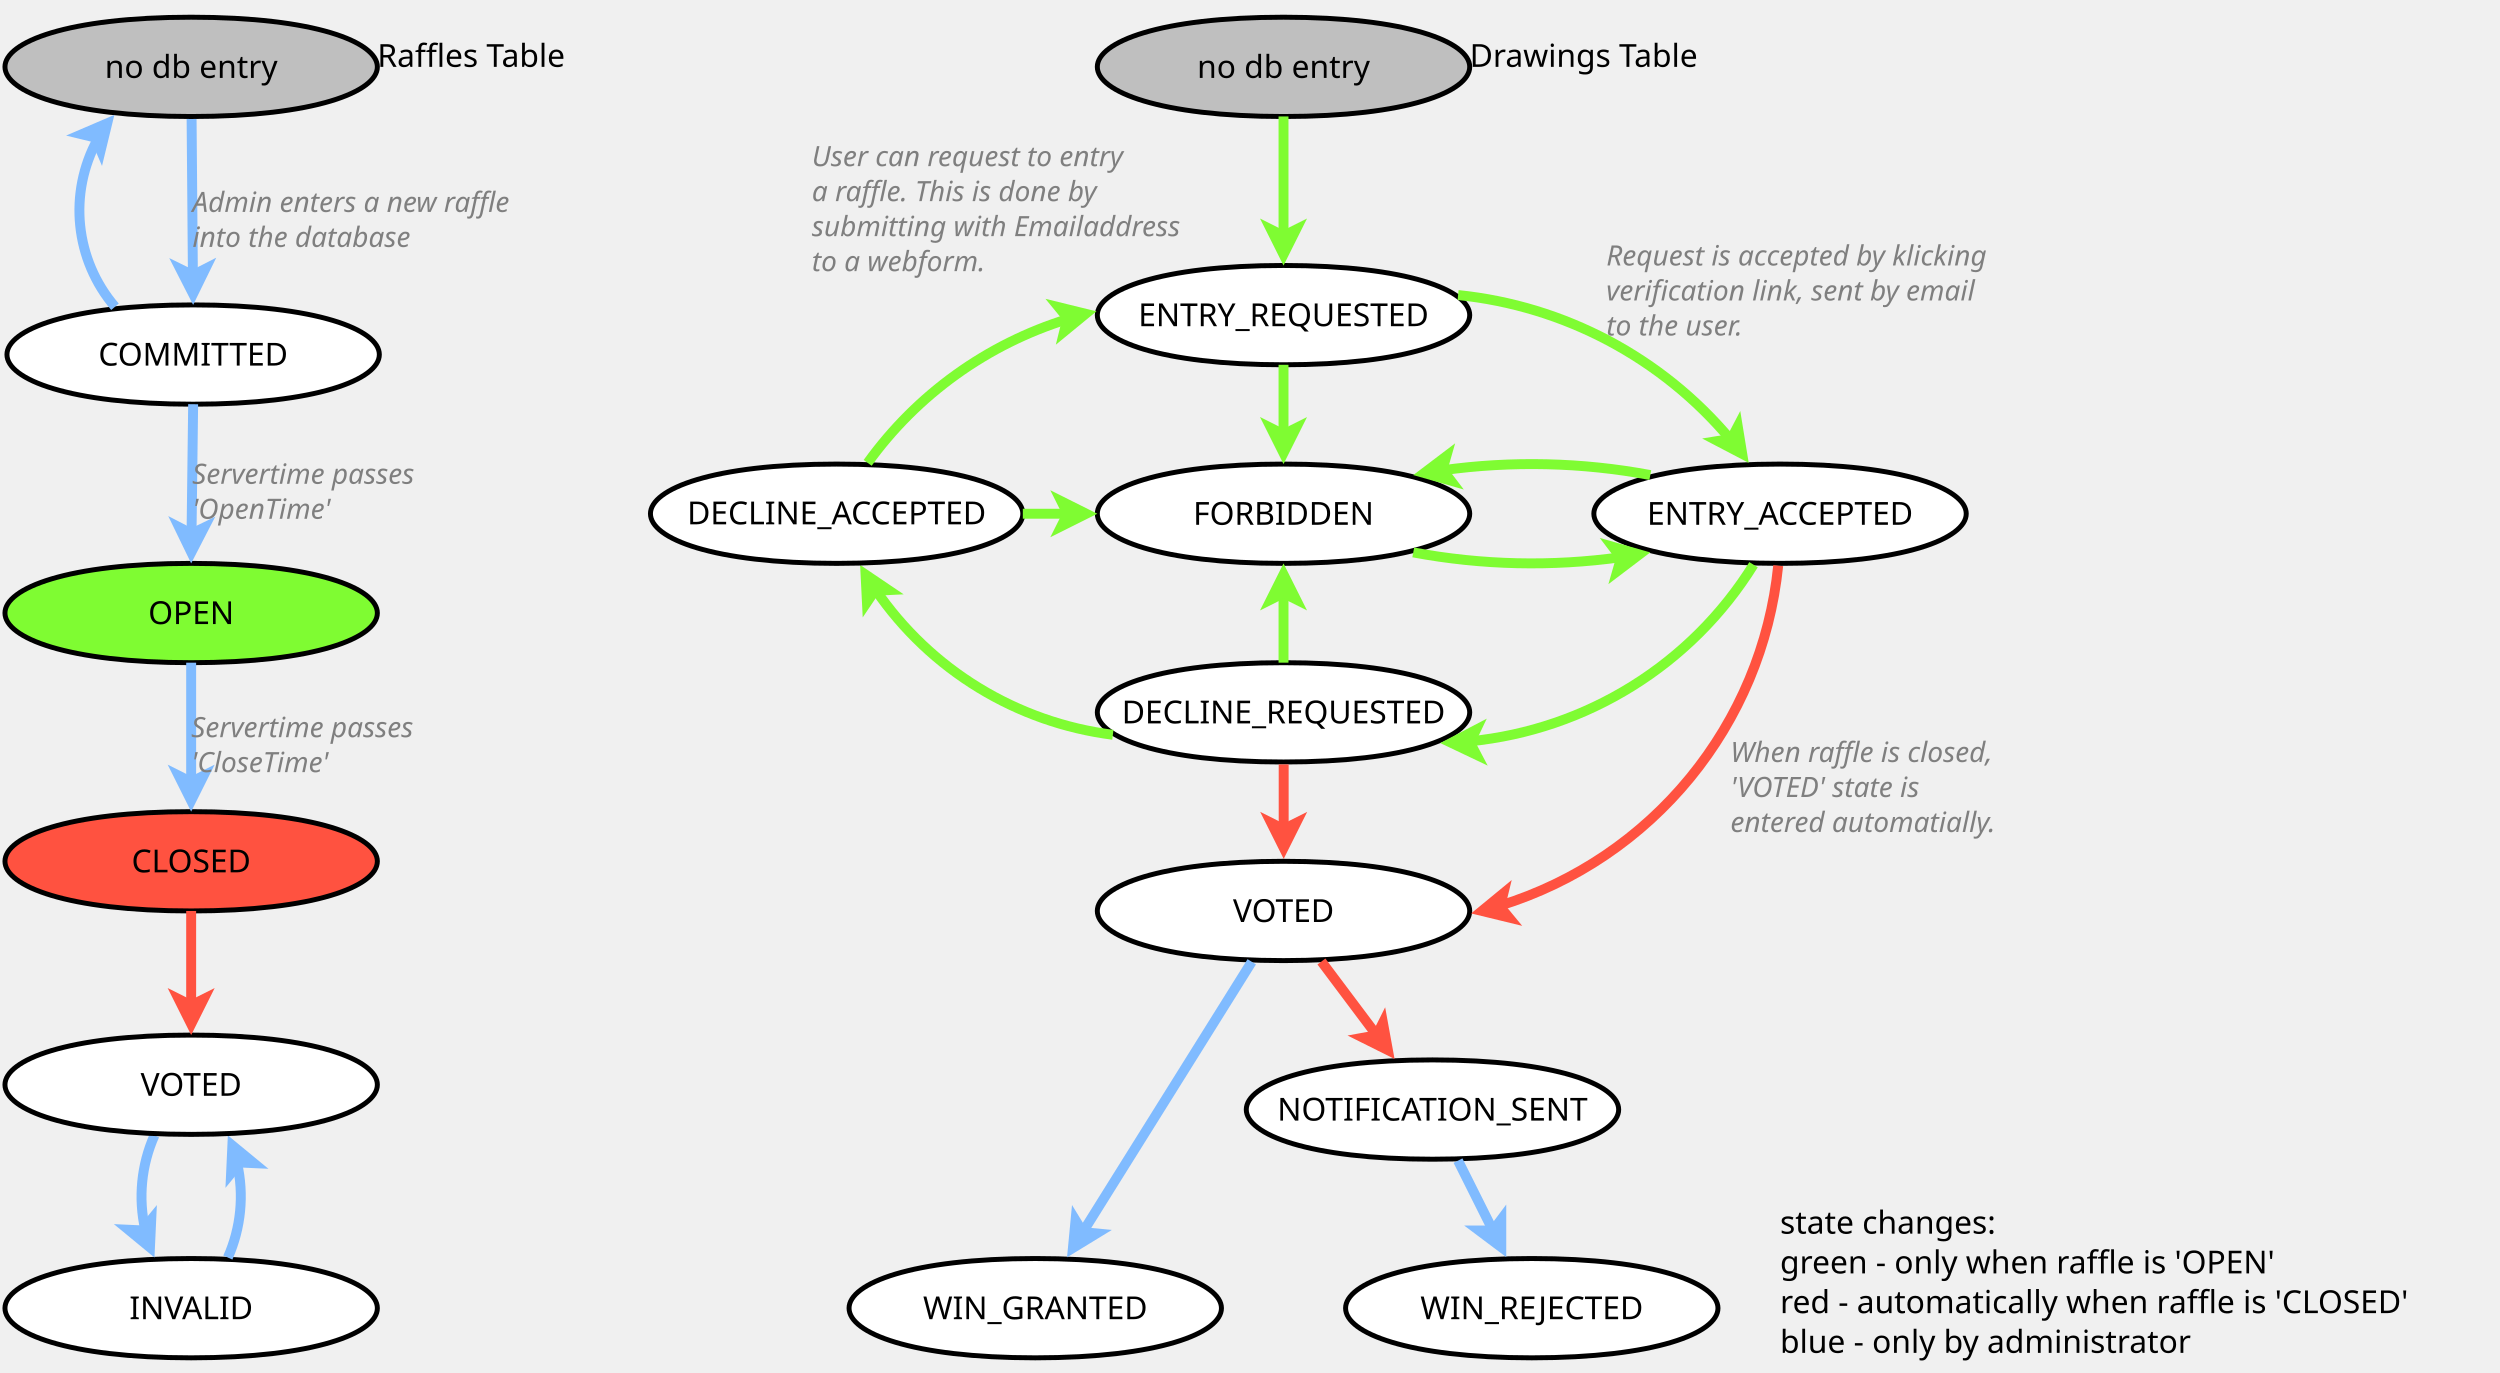
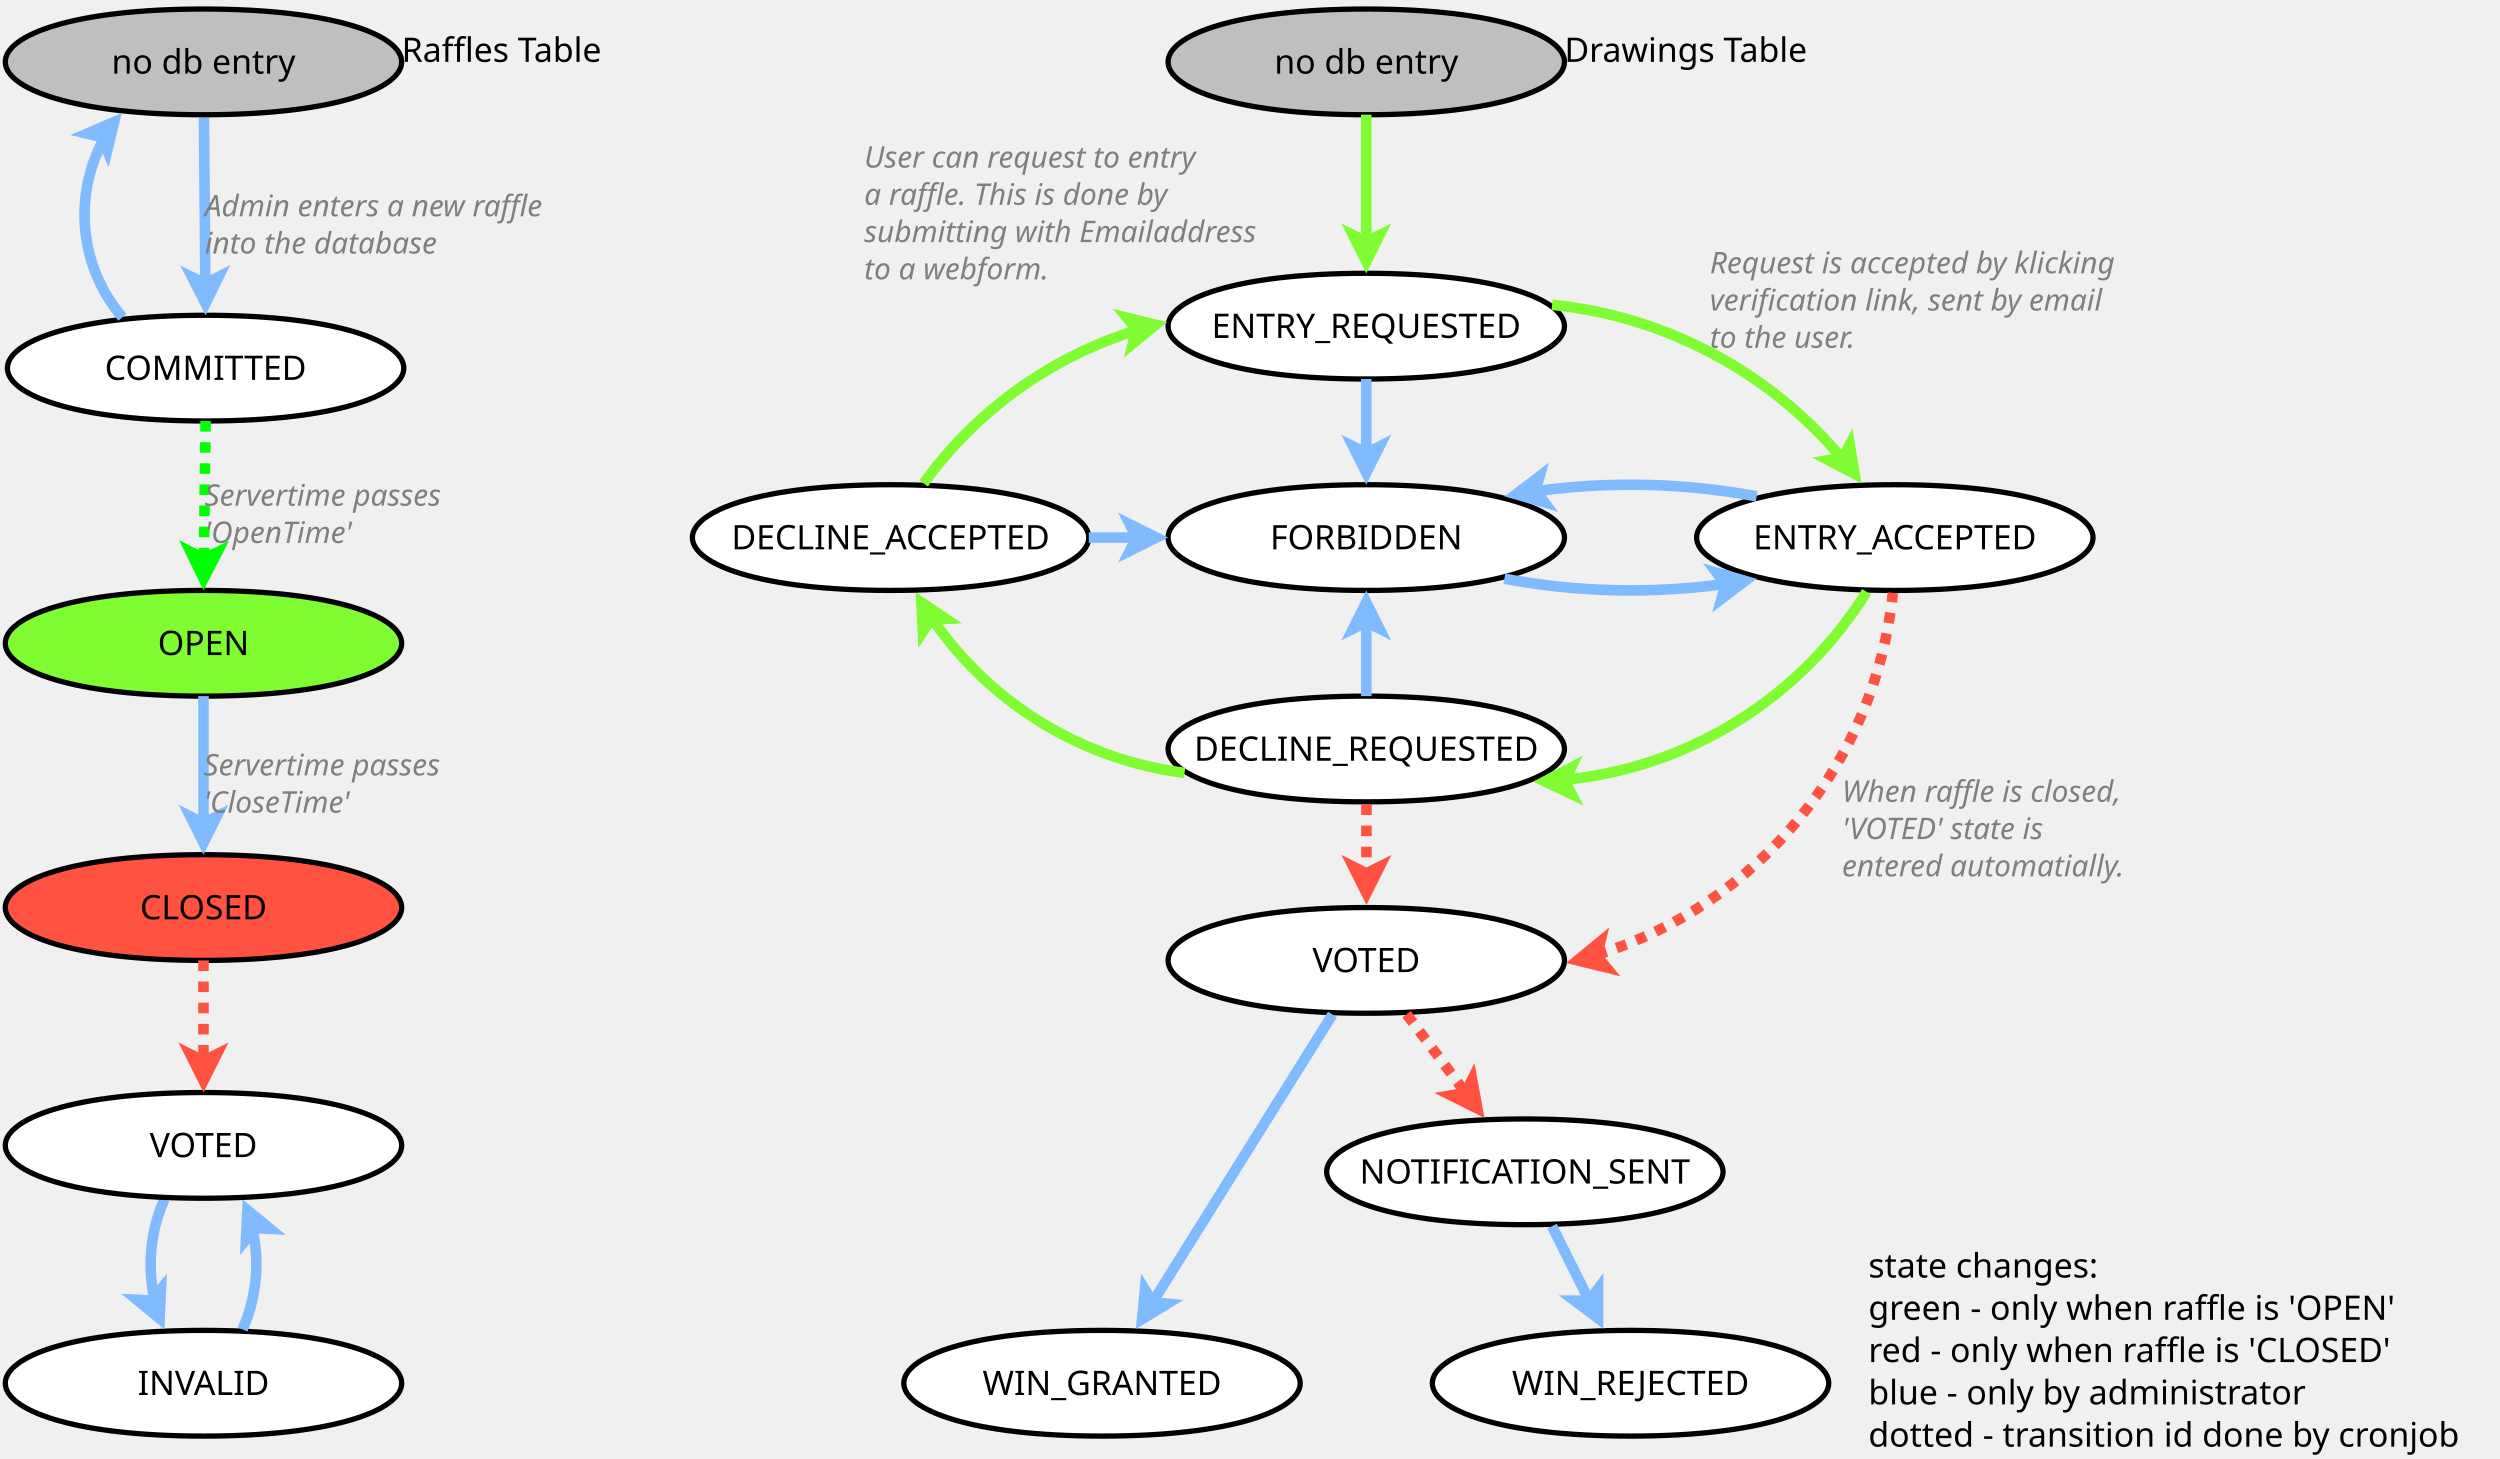
- <svg xmlns="http://www.w3.org/2000/svg" width="51cm" height="28cm" viewBox="-297 18 1007 543">
+ <svg xmlns="http://www.w3.org/2000/svg" width="48cm" height="28cm" viewBox="-297 18 946 549">
  <g>
    <path style="fill: #ffffff" d="M 220 120 C 320,120 320,160 220,160 C 120,160 120,120 220,120z" />
    <path style="fill: none; fill-opacity:0; stroke-width: 2; stroke: #000000" d="M 220 120 C 320,120 320,160 220,160 C 120,160 120,120 220,120" />
  </g>
  <text font-size="12.8" style="fill: #000000;text-anchor:middle;font-family:sans-serif;font-style:normal;font-weight:normal" x="220" y="144.45">
    <tspan x="220" y="144.45">ENTRY_REQUESTED</tspan>
  </text>
  <text font-size="12.8" style="fill: #000000;text-anchor:start;font-family:sans-serif;font-style:normal;font-weight:normal" x="220" y="140">
    <tspan x="220" y="140" />
  </text>
  <g>
    <path style="fill: #ffffff" d="M 420 200 C 520,200 520,240 420,240 C 320,240 320,200 420,200z" />
    <path style="fill: none; fill-opacity:0; stroke-width: 2; stroke: #000000" d="M 420 200 C 520,200 520,240 420,240 C 320,240 320,200 420,200" />
  </g>
  <text font-size="12.8" style="fill: #000000;text-anchor:middle;font-family:sans-serif;font-style:normal;font-weight:normal" x="420" y="224.45">
    <tspan x="420" y="224.45">ENTRY_ACCEPTED</tspan>
  </text>
  <text font-size="12.8" style="fill: #000000;text-anchor:start;font-family:sans-serif;font-style:normal;font-weight:normal" x="420" y="220">
    <tspan x="420" y="220" />
  </text>
  <g>
    <path style="fill: #ffffff" d="M 220 280 C 320,280 320,320 220,320 C 120,320 120,280 220,280z" />
    <path style="fill: none; fill-opacity:0; stroke-width: 2; stroke: #000000" d="M 220 280 C 320,280 320,320 220,320 C 120,320 120,280 220,280" />
  </g>
  <text font-size="12.8" style="fill: #000000;text-anchor:middle;font-family:sans-serif;font-style:normal;font-weight:normal" x="220" y="304.45">
    <tspan x="220" y="304.45">DECLINE_REQUESTED</tspan>
  </text>
  <text font-size="12.8" style="fill: #000000;text-anchor:start;font-family:sans-serif;font-style:normal;font-weight:normal" x="220" y="300">
    <tspan x="220" y="300" />
  </text>
  <text font-size="12.8" style="fill: #000000;text-anchor:start;font-family:sans-serif;font-style:normal;font-weight:normal" x="0" y="240">
    <tspan x="0" y="240" />
  </text>
  <g>
    <path style="fill: #ffffff" d="M 220 200 C 320,200 320,240 220,240 C 120,240 120,200 220,200z" />
    <path style="fill: none; fill-opacity:0; stroke-width: 2; stroke: #000000" d="M 220 200 C 320,200 320,240 220,240 C 120,240 120,200 220,200" />
  </g>
  <text font-size="12.8" style="fill: #000000;text-anchor:middle;font-family:sans-serif;font-style:normal;font-weight:normal" x="220" y="224.45">
    <tspan x="220" y="224.45">FORBIDDEN</tspan>
  </text>
  <text font-size="12.8" style="fill: #000000;text-anchor:start;font-family:sans-serif;font-style:normal;font-weight:normal" x="220" y="220">
    <tspan x="220" y="220" />
  </text>
  <g>
-     <line style="fill: none; fill-opacity:0; stroke-width: 4; stroke: #7ffc32" x1="220" y1="160.01" x2="220" y2="188.018" />
-     <polygon style="fill: #7ffc32" points="220,195.518 215,185.518 220,188.018 225,185.518 " />
-     <polygon style="fill: none; fill-opacity:0; stroke-width: 4; stroke: #7ffc32" points="220,195.518 215,185.518 220,188.018 225,185.518 " />
-   </g>
-   <g>
-     <line style="fill: none; fill-opacity:0; stroke-width: 4; stroke: #7ffc32" x1="220" y1="279.99" x2="220" y2="251.982" />
-     <polygon style="fill: #7ffc32" points="220,244.482 225,254.482 220,251.982 215,254.482 " />
-     <polygon style="fill: none; fill-opacity:0; stroke-width: 4; stroke: #7ffc32" points="220,244.482 225,254.482 220,251.982 215,254.482 " />
-   </g>
-   <g>
-     <path style="fill: none; fill-opacity:0; stroke-width: 4; stroke: #7ffc32" d="M 272.258,235.579 A 260,260 0 0 0 355.936,237.505" />
-     <polygon style="fill: #7ffc32" points="363.346,236.4 354.435,243.151 355.974,237.777 352.598,233.322 " />
-     <polygon style="fill: none; fill-opacity:0; stroke-width: 4; stroke: #7ffc32" points="363.346,236.4 354.435,243.151 355.974,237.777 352.598,233.322 " />
-   </g>
-   <g>
-     <path style="fill: none; fill-opacity:0; stroke-width: 4; stroke: #7ffc32" d="M 367.742,204.421 A 260,260 0 0 0 284.064,202.495" />
-     <polygon style="fill: #7ffc32" points="276.654,203.6 285.565,196.849 284.026,202.223 287.402,206.678 " />
-     <polygon style="fill: none; fill-opacity:0; stroke-width: 4; stroke: #7ffc32" points="276.654,203.6 285.565,196.849 284.026,202.223 287.402,206.678 " />
+     <line style="fill: none; fill-opacity:0; stroke-width: 4; stroke: #80bbff" x1="220" y1="160.01" x2="220" y2="188.018" />
+     <polygon style="fill: #80bbff" points="220,195.518 215,185.518 220,188.018 225,185.518 " />
+     <polygon style="fill: none; fill-opacity:0; stroke-width: 4; stroke: #80bbff" points="220,195.518 215,185.518 220,188.018 225,185.518 " />
+   </g>
+   <g>
+     <line style="fill: none; fill-opacity:0; stroke-width: 4; stroke: #80bbff" x1="220" y1="279.99" x2="220" y2="251.982" />
+     <polygon style="fill: #80bbff" points="220,244.482 225,254.482 220,251.982 215,254.482 " />
+     <polygon style="fill: none; fill-opacity:0; stroke-width: 4; stroke: #80bbff" points="220,244.482 225,254.482 220,251.982 215,254.482 " />
+   </g>
+   <g>
+     <path style="fill: none; fill-opacity:0; stroke-width: 4; stroke: #80bbff" d="M 272.258,235.579 A 260,260 0 0 0 355.936,237.505" />
+     <polygon style="fill: #80bbff" points="363.346,236.4 354.435,243.151 355.974,237.777 352.598,233.322 " />
+     <polygon style="fill: none; fill-opacity:0; stroke-width: 4; stroke: #80bbff" points="363.346,236.4 354.435,243.151 355.974,237.777 352.598,233.322 " />
+   </g>
+   <g>
+     <path style="fill: none; fill-opacity:0; stroke-width: 4; stroke: #80bbff" d="M 367.742,204.421 A 260,260 0 0 0 284.064,202.495" />
+     <polygon style="fill: #80bbff" points="276.654,203.6 285.565,196.849 284.026,202.223 287.402,206.678 " />
+     <polygon style="fill: none; fill-opacity:0; stroke-width: 4; stroke: #80bbff" points="276.654,203.6 285.565,196.849 284.026,202.223 287.402,206.678 " />
  </g>
  <g>
    <path style="fill: none; fill-opacity:0; stroke-width: 4; stroke: #7ffc32" d="M 400.045,190.085 A 165,165 0 0 0 290.32,131.911" />
    <polygon style="fill: #7ffc32" points="404.766,195.889 394.86,190.705 400.378,189.807 402.97,184.854 " />
    <polygon style="fill: none; fill-opacity:0; stroke-width: 4; stroke: #7ffc32" points="404.766,195.889 394.86,190.705 400.378,189.807 402.97,184.854 " />
  </g>
  <g>
    <path style="fill: none; fill-opacity:0; stroke-width: 4; stroke: #7ffc32" d="M 295.044,311.666 A 152.053,152.053 0 0 0 409.323,240.54" />
    <polygon style="fill: #7ffc32" points="287.591,312.281 297.491,307.086 295.09,312.134 297.687,317.084 " />
    <polygon style="fill: none; fill-opacity:0; stroke-width: 4; stroke: #7ffc32" points="287.591,312.281 297.491,307.086 295.09,312.134 297.687,317.084 " />
  </g>
  <g>
    <path style="fill: none; fill-opacity:0; stroke-width: 4; stroke: #7ffc32" d="M 55.763,250.745 A 136.541,136.541 0 0 0 151.26,309.041" />
    <polygon style="fill: #7ffc32" points="51.648,244.507 60.914,250.765 55.33,251.041 52.202,255.674 " />
    <polygon style="fill: none; fill-opacity:0; stroke-width: 4; stroke: #7ffc32" points="51.648,244.507 60.914,250.765 55.33,251.041 52.202,255.674 " />
  </g>
  <text font-size="11.278" style="fill: #7f7f7f;text-anchor:start;font-family:sans-serif;font-style:italic;font-weight:normal" x="30" y="80">
    <tspan x="30" y="80">User can request to entry</tspan>
    <tspan x="30" y="94.097">a raffle. This is done by</tspan>
    <tspan x="30" y="108.194">submitting with Emailaddress</tspan>
    <tspan x="30" y="122.291">to a webform.</tspan>
  </text>
  <text font-size="11.278" style="fill: #7f7f7f;text-anchor:start;font-family:sans-serif;font-style:italic;font-weight:normal" x="350" y="120">
    <tspan x="350" y="120">Request is accepted by klicking</tspan>
    <tspan x="350" y="134.097">verification link, sent by email</tspan>
    <tspan x="350" y="148.194">to the user.</tspan>
  </text>
  <text font-size="11.278" style="fill: #7f7f7f;text-anchor:start;font-family:sans-serif;font-style:italic;font-weight:normal" x="400" y="320">
    <tspan x="400" y="320">When raffle is closed,</tspan>
    <tspan x="400" y="334.097">'VOTED' state is</tspan>
    <tspan x="400" y="348.194">entered automatially.</tspan>
  </text>
  <g>
    <path style="fill: #ffffff" d="M 40 200 C 140,200 140,240 40,240 C -60,240 -60,200 40,200z" />
    <path style="fill: none; fill-opacity:0; stroke-width: 2; stroke: #000000" d="M 40 200 C 140,200 140,240 40,240 C -60,240 -60,200 40,200" />
  </g>
-   <text font-size="12.8" style="fill: #000000;text-anchor:middle;font-family:sans-serif;font-style:normal;font-weight:normal" x="40" y="224.264">
-     <tspan x="40" y="224.264">DECLINE_ACCEPTED</tspan>
+   <text font-size="12.8" style="fill: #000000;text-anchor:middle;font-family:sans-serif;font-style:normal;font-weight:normal" x="40" y="224.45">
+     <tspan x="40" y="224.45">DECLINE_ACCEPTED</tspan>
  </text>
  <text font-size="12.8" style="fill: #000000;text-anchor:start;font-family:sans-serif;font-style:normal;font-weight:normal" x="40" y="220">
    <tspan x="40" y="220" />
  </text>
  <g>
    <path style="fill: none; fill-opacity:0; stroke-width: 4; stroke: #7ffc32" d="M 133.132,141.567 A 156.264,156.264 0 0 0 52.491,199.513" />
    <polygon style="fill: #7ffc32" points="140.31,139.468 131.666,146.558 132.997,141.129 129.452,136.807 " />
    <polygon style="fill: none; fill-opacity:0; stroke-width: 4; stroke: #7ffc32" points="140.31,139.468 131.666,146.558 132.997,141.129 129.452,136.807 " />
  </g>
  <g>
    <path style="fill: #ffffff" d="M -219.202 135.885 C -119.201,135.885 -119.201,175.885 -219.202,175.885 C -319.202,175.885 -319.202,135.885 -219.202,135.885z" />
    <path style="fill: none; fill-opacity:0; stroke-width: 2; stroke: #000000" d="M -219.202 135.885 C -119.201,135.885 -119.201,175.885 -219.202,175.885 C -319.202,175.885 -319.202,135.885 -219.202,135.885" />
  </g>
  <text font-size="12.8" style="fill: #000000;text-anchor:middle;font-family:sans-serif;font-style:normal;font-weight:normal" x="-219.202" y="160.335">
    <tspan x="-219.202" y="160.335">COMMITTED</tspan>
  </text>
  <text font-size="12.8" style="fill: #000000;text-anchor:start;font-family:sans-serif;font-style:normal;font-weight:normal" x="-219.202" y="155.885">
    <tspan x="-219.202" y="155.885" />
  </text>
  <text font-size="12.8" style="fill: #000000;text-anchor:start;font-family:sans-serif;font-style:normal;font-weight:normal" x="-239.202" y="155.885">
    <tspan x="-239.202" y="155.885" />
  </text>
  <g>
    <path style="fill: #7ffc32" d="M -220 240 C -120,240 -120,280 -220,280 C -320,280 -320,240 -220,240z" />
    <path style="fill: none; fill-opacity:0; stroke-width: 2; stroke: #000000" d="M -220 240 C -120,240 -120,280 -220,280 C -320,280 -320,240 -220,240" />
  </g>
  <text font-size="12.8" style="fill: #000000;text-anchor:middle;font-family:sans-serif;font-style:normal;font-weight:normal" x="-220" y="264.45">
    <tspan x="-220" y="264.45">OPEN</tspan>
  </text>
  <text font-size="12.8" style="fill: #000000;text-anchor:start;font-family:sans-serif;font-style:normal;font-weight:normal" x="-220" y="260">
    <tspan x="-220" y="260" />
  </text>
  <text font-size="12.8" style="fill: #000000;text-anchor:start;font-family:sans-serif;font-style:normal;font-weight:normal" x="-240" y="280">
    <tspan x="-240" y="280" />
  </text>
  <g>
    <path style="fill: #ff5240" d="M -220 340 C -120,340 -120,380 -220,380 C -320,380 -320,340 -220,340z" />
    <path style="fill: none; fill-opacity:0; stroke-width: 2; stroke: #000000" d="M -220 340 C -120,340 -120,380 -220,380 C -320,380 -320,340 -220,340" />
  </g>
  <text font-size="12.8" style="fill: #000000;text-anchor:middle;font-family:sans-serif;font-style:normal;font-weight:normal" x="-220" y="364.45">
    <tspan x="-220" y="364.45">CLOSED</tspan>
  </text>
  <text font-size="12.8" style="fill: #000000;text-anchor:start;font-family:sans-serif;font-style:normal;font-weight:normal" x="-220" y="360">
    <tspan x="-220" y="360" />
  </text>
  <text font-size="12.8" style="fill: #000000;text-anchor:start;font-family:sans-serif;font-style:normal;font-weight:normal" x="-240" y="400">
    <tspan x="-240" y="400" />
  </text>
  <g>
-     <line style="fill: none; fill-opacity:0; stroke-width: 4; stroke: #80bbff" x1="-219.202" y1="175.885" x2="-219.851" y2="228.029" />
-     <polygon style="fill: #80bbff" points="-219.944,235.528 -224.82,225.467 -219.851,228.029 -214.82,225.591 " />
-     <polygon style="fill: none; fill-opacity:0; stroke-width: 4; stroke: #80bbff" points="-219.944,235.528 -224.82,225.467 -219.851,228.029 -214.82,225.591 " />
+     <line style="fill: none; fill-opacity:0; stroke-width: 4; stroke-dasharray: 4; stroke: #00ff00" x1="-219.202" y1="175.885" x2="-219.851" y2="228.029" />
+     <polygon style="fill: #00ff00" points="-219.944,235.528 -224.82,225.467 -219.851,228.029 -214.82,225.591 " />
+     <polygon style="fill: none; fill-opacity:0; stroke-width: 4; stroke: #00ff00" points="-219.944,235.528 -224.82,225.467 -219.851,228.029 -214.82,225.591 " />
  </g>
  <g>
    <line style="fill: none; fill-opacity:0; stroke-width: 4; stroke: #80bbff" x1="-220" y1="280" x2="-220" y2="328.028" />
    <polygon style="fill: #80bbff" points="-220,335.528 -225,325.528 -220,328.028 -215,325.528 " />
    <polygon style="fill: none; fill-opacity:0; stroke-width: 4; stroke: #80bbff" points="-220,335.528 -225,325.528 -220,328.028 -215,325.528 " />
  </g>
  <g>
    <line style="fill: none; fill-opacity:0; stroke-width: 4; stroke: #80bbff" x1="-219.825" y1="60.987" x2="-219.302" y2="123.913" />
    <polygon style="fill: #80bbff" points="-219.239,131.413 -224.322,121.455 -219.302,123.913 -214.323,121.372 " />
    <polygon style="fill: none; fill-opacity:0; stroke-width: 4; stroke: #80bbff" points="-219.239,131.413 -224.322,121.455 -219.302,123.913 -214.323,121.372 " />
  </g>
  <text font-size="11.278" style="fill: #7f7f7f;text-anchor:start;font-family:sans-serif;font-style:italic;font-weight:normal" x="-219.601" y="207.943">
    <tspan x="-219.601" y="207.943">Servertime passes</tspan>
    <tspan x="-219.601" y="222.04">'OpenTime'</tspan>
  </text>
  <text font-size="11.278" style="fill: #7f7f7f;text-anchor:start;font-family:sans-serif;font-style:italic;font-weight:normal" x="-220" y="310">
    <tspan x="-220" y="310">Servertime passes</tspan>
    <tspan x="-220" y="324.097">'CloseTime'</tspan>
  </text>
  <g>
    <path style="fill: #ffffff" d="M -220 520 C -120,520 -120,560 -220,560 C -320,560 -320,520 -220,520z" />
    <path style="fill: none; fill-opacity:0; stroke-width: 2; stroke: #000000" d="M -220 520 C -120,520 -120,560 -220,560 C -320,560 -320,520 -220,520" />
  </g>
  <text font-size="12.8" style="fill: #000000;text-anchor:middle;font-family:sans-serif;font-style:normal;font-weight:normal" x="-220" y="544.45">
    <tspan x="-220" y="544.45">INVALID</tspan>
  </text>
  <text font-size="12.8" style="fill: #000000;text-anchor:start;font-family:sans-serif;font-style:normal;font-weight:normal" x="-220" y="540">
    <tspan x="-220" y="540" />
  </text>
  <text font-size="12.8" style="fill: #000000;text-anchor:start;font-family:sans-serif;font-style:normal;font-weight:normal" x="-240" y="500">
    <tspan x="-240" y="500" />
  </text>
  <g>
    <path style="fill: none; fill-opacity:0; stroke-width: 4; stroke: #80bbff" d="M -234.78,470.389 A 60.625,60.625 0 0 0 -238.498,508.411" />
    <polygon style="fill: #80bbff" points="-236.595,515.524 -245.224,508.415 -239.64,508.67 -236.085,504.355 " />
    <polygon style="fill: none; fill-opacity:0; stroke-width: 4; stroke: #80bbff" points="-236.595,515.524 -245.224,508.415 -239.64,508.67 -236.085,504.355 " />
  </g>
  <g>
    <path style="fill: none; fill-opacity:0; stroke-width: 4; stroke: #80bbff" d="M -205.22,519.611 A 60.625,60.625 0 0 0 -201.502,481.589" />
    <polygon style="fill: #80bbff" points="-203.405,474.476 -194.776,481.585 -200.36,481.33 -203.915,485.645 " />
    <polygon style="fill: none; fill-opacity:0; stroke-width: 4; stroke: #80bbff" points="-203.405,474.476 -194.776,481.585 -200.36,481.33 -203.915,485.645 " />
  </g>
  <g>
    <path style="fill: #bfbfbf" d="M -220 20 C -120,20 -120,60 -220,60 C -320,60 -320,20 -220,20z" />
    <path style="fill: none; fill-opacity:0; stroke-width: 2; stroke: #000000" d="M -220 20 C -120,20 -120,60 -220,60 C -320,60 -320,20 -220,20" />
  </g>
  <text font-size="12.8" style="fill: #000000;text-anchor:middle;font-family:sans-serif;font-style:normal;font-weight:normal" x="-220" y="44.45">
    <tspan x="-220" y="44.45">no db entry</tspan>
  </text>
  <text font-size="12.8" style="fill: #000000;text-anchor:start;font-family:sans-serif;font-style:normal;font-weight:normal" x="-220" y="40">
    <tspan x="-220" y="40" />
  </text>
  <text font-size="12.8" style="fill: #000000;text-anchor:start;font-family:sans-serif;font-style:normal;font-weight:normal" x="-160" y="80">
    <tspan x="-160" y="80" />
  </text>
  <g>
    <path style="fill: none; fill-opacity:0; stroke-width: 4; stroke: #80bbff" d="M -257.603,69.043 A 59.673,59.673 0 0 0 -250.679,136.642" />
    <polygon style="fill: #80bbff" points="-253.804,62.741 -256.44,73.606 -258.645,68.469 -264.077,67.151 " />
    <polygon style="fill: none; fill-opacity:0; stroke-width: 4; stroke: #80bbff" points="-253.804,62.741 -256.44,73.606 -258.645,68.469 -264.077,67.151 " />
  </g>
  <g>
    <path style="fill: #bfbfbf" d="M 220 20 C 320,20 320,60 220,60 C 120,60 120,20 220,20z" />
    <path style="fill: none; fill-opacity:0; stroke-width: 2; stroke: #000000" d="M 220 20 C 320,20 320,60 220,60 C 120,60 120,20 220,20" />
  </g>
  <text font-size="12.8" style="fill: #000000;text-anchor:middle;font-family:sans-serif;font-style:normal;font-weight:normal" x="220" y="44.45">
    <tspan x="220" y="44.45">no db entry</tspan>
  </text>
  <text font-size="12.8" style="fill: #000000;text-anchor:start;font-family:sans-serif;font-style:normal;font-weight:normal" x="220" y="40">
    <tspan x="220" y="40" />
  </text>
  <g>
-     <line style="fill: none; fill-opacity:0; stroke-width: 4; stroke: #7ffc32" x1="114.993" y1="220" x2="133.035" y2="220" />
-     <polygon style="fill: #7ffc32" points="140.535,220 130.535,225 133.035,220 130.535,215 " />
-     <polygon style="fill: none; fill-opacity:0; stroke-width: 4; stroke: #7ffc32" points="140.535,220 130.535,225 133.035,220 130.535,215 " />
+     <line style="fill: none; fill-opacity:0; stroke-width: 4; stroke: #80bbff" x1="114.993" y1="220" x2="133.035" y2="220" />
+     <polygon style="fill: #80bbff" points="140.535,220 130.535,225 133.035,220 130.535,215 " />
+     <polygon style="fill: none; fill-opacity:0; stroke-width: 4; stroke: #80bbff" points="140.535,220 130.535,225 133.035,220 130.535,215 " />
  </g>
  <text font-size="12.8" style="fill: #000000;text-anchor:start;font-family:sans-serif;font-style:normal;font-weight:normal" x="-145" y="40">
    <tspan x="-145" y="40">Raffles Table</tspan>
  </text>
  <text font-size="12.8" style="fill: #000000;text-anchor:start;font-family:sans-serif;font-style:normal;font-weight:normal" x="295" y="40">
    <tspan x="295" y="40">Drawings Table</tspan>
  </text>
  <g>
    <path style="fill: #ffffff" d="M 220 360 C 320,360 320,400 220,400 C 120,400 120,360 220,360z" />
    <path style="fill: none; fill-opacity:0; stroke-width: 2; stroke: #000000" d="M 220 360 C 320,360 320,400 220,400 C 120,400 120,360 220,360" />
  </g>
  <text font-size="12.8" style="fill: #000000;text-anchor:middle;font-family:sans-serif;font-style:normal;font-weight:normal" x="220" y="384.45">
    <tspan x="220" y="384.45">VOTED</tspan>
  </text>
  <text font-size="12.8" style="fill: #000000;text-anchor:start;font-family:sans-serif;font-style:normal;font-weight:normal" x="220" y="380">
    <tspan x="220" y="380" />
  </text>
  <g>
-     <path style="fill: none; fill-opacity:0; stroke-width: 4; stroke: #ff5240" d="M 307.102,377.898 A 160.24,160.24 0 0 0 419.259,240.91" />
+     <path style="fill: none; fill-opacity:0; stroke-width: 4; stroke-dasharray: 4; stroke: #ff5240" d="M 307.102,377.898 A 160.24,160.24 0 0 0 419.259,240.91" />
    <polygon style="fill: #ff5240" points="299.923,379.997 308.556,372.893 307.234,378.325 310.786,382.642 " />
    <polygon style="fill: none; fill-opacity:0; stroke-width: 4; stroke: #ff5240" points="299.923,379.997 308.556,372.893 307.234,378.325 310.786,382.642 " />
  </g>
  <g>
-     <line style="fill: none; fill-opacity:0; stroke-width: 4; stroke: #ff5240" x1="220.066" y1="320.977" x2="220.066" y2="347.051" />
+     <line style="fill: none; fill-opacity:0; stroke-width: 4; stroke-dasharray: 4; stroke: #ff5240" x1="220.066" y1="320.977" x2="220.066" y2="347.051" />
    <polygon style="fill: #ff5240" points="220.066,354.551 215.066,344.551 220.066,347.051 225.066,344.551 " />
    <polygon style="fill: none; fill-opacity:0; stroke-width: 4; stroke: #ff5240" points="220.066,354.551 215.066,344.551 220.066,347.051 225.066,344.551 " />
  </g>
  <g>
    <path style="fill: #ffffff" d="M 280 440 C 380,440 380,480 280,480 C 180,480 180,440 280,440z" />
    <path style="fill: none; fill-opacity:0; stroke-width: 2; stroke: #000000" d="M 280 440 C 380,440 380,480 280,480 C 180,480 180,440 280,440" />
  </g>
  <text font-size="12.8" style="fill: #000000;text-anchor:middle;font-family:sans-serif;font-style:normal;font-weight:normal" x="280" y="464.45">
    <tspan x="280" y="464.45">NOTIFICATION_SENT</tspan>
  </text>
  <text font-size="12.8" style="fill: #000000;text-anchor:start;font-family:sans-serif;font-style:normal;font-weight:normal" x="280" y="460">
    <tspan x="280" y="460" />
  </text>
  <g>
-     <line style="fill: none; fill-opacity:0; stroke-width: 4; stroke: #ff5240" x1="235.271" y1="400.361" x2="257.546" y2="430.061" />
+     <line style="fill: none; fill-opacity:0; stroke-width: 4; stroke-dasharray: 4; stroke: #ff5240" x1="235.271" y1="400.361" x2="257.546" y2="430.061" />
    <polygon style="fill: #ff5240" points="262.046,436.061 252.046,431.061 257.546,430.061 260.046,425.061 " />
    <polygon style="fill: none; fill-opacity:0; stroke-width: 4; stroke: #ff5240" points="262.046,436.061 252.046,431.061 257.546,430.061 260.046,425.061 " />
  </g>
  <g>
    <path style="fill: #ffffff" d="M 320 520 C 420,520 420,560 320,560 C 220,560 220,520 320,520z" />
    <path style="fill: none; fill-opacity:0; stroke-width: 2; stroke: #000000" d="M 320 520 C 420,520 420,560 320,560 C 220,560 220,520 320,520" />
  </g>
  <text font-size="12.8" style="fill: #000000;text-anchor:middle;font-family:sans-serif;font-style:normal;font-weight:normal" x="320" y="544.45">
    <tspan x="320" y="544.45">WIN_REJECTED</tspan>
  </text>
  <text font-size="12.8" style="fill: #000000;text-anchor:start;font-family:sans-serif;font-style:normal;font-weight:normal" x="320" y="540">
    <tspan x="320" y="540" />
  </text>
  <text font-size="12.8" style="fill: #000000;text-anchor:start;font-family:sans-serif;font-style:normal;font-weight:normal" x="220" y="540">
    <tspan x="220" y="540" />
  </text>
  <g>
    <line style="fill: none; fill-opacity:0; stroke-width: 4; stroke: #80bbff" x1="290.283" y1="480.566" x2="304.363" y2="508.725" />
    <polygon style="fill: #80bbff" points="307.717,515.434 298.773,508.725 304.363,508.725 307.717,504.253 " />
    <polygon style="fill: none; fill-opacity:0; stroke-width: 4; stroke: #80bbff" points="307.717,515.434 298.773,508.725 304.363,508.725 307.717,504.253 " />
  </g>
  <text font-size="12.8" style="fill: #000000;text-anchor:start;font-family:sans-serif;font-style:normal;font-weight:normal" x="40" y="520">
    <tspan x="40" y="520" />
  </text>
  <text font-size="12.8" style="fill: #000000;text-anchor:start;font-family:sans-serif;font-style:normal;font-weight:normal" x="-220" y="460">
    <tspan x="-220" y="460" />
  </text>
  <g>
    <path style="fill: #ffffff" d="M 120 520 C 220,520 220,560 120,560 C 20,560 20,520 120,520z" />
    <path style="fill: none; fill-opacity:0; stroke-width: 2; stroke: #000000" d="M 120 520 C 220,520 220,560 120,560 C 20,560 20,520 120,520" />
  </g>
  <text font-size="12.8" style="fill: #000000;text-anchor:middle;font-family:sans-serif;font-style:normal;font-weight:normal" x="120" y="544.45">
    <tspan x="120" y="544.45">WIN_GRANTED</tspan>
  </text>
  <text font-size="12.8" style="fill: #000000;text-anchor:start;font-family:sans-serif;font-style:normal;font-weight:normal" x="120" y="540">
    <tspan x="120" y="540" />
  </text>
  <text font-size="12.8" style="fill: #000000;text-anchor:start;font-family:sans-serif;font-style:normal;font-weight:normal" x="40" y="540">
    <tspan x="40" y="540" />
  </text>
  <text font-size="12.8" style="fill: #000000;text-anchor:start;font-family:sans-serif;font-style:normal;font-weight:normal" x="120" y="540">
    <tspan x="120" y="540" />
  </text>
  <g>
    <line style="fill: none; fill-opacity:0; stroke-width: 4; stroke: #80bbff" x1="207.201" y1="400.479" x2="139.144" y2="509.369" />
    <polygon style="fill: #80bbff" points="135.169,515.729 136.229,504.599 139.144,509.369 144.709,509.899 " />
    <polygon style="fill: none; fill-opacity:0; stroke-width: 4; stroke: #80bbff" points="135.169,515.729 136.229,504.599 139.144,509.369 144.709,509.899 " />
  </g>
-   <text font-size="12.8" style="fill: #000000;text-anchor:start;font-family:sans-serif;font-style:normal;font-weight:normal" x="420" y="510">
-     <tspan x="420" y="510">state changes:</tspan>
-     <tspan x="420" y="526">green - only when raffle is 'OPEN'</tspan>
-     <tspan x="420" y="542">red     - automatically when raffle is 'CLOSED'</tspan>
-     <tspan x="420" y="558">blue   - only by administrator</tspan>
+   <text font-size="12.8" style="fill: #000000;text-anchor:start;font-family:sans-serif;font-style:normal;font-weight:normal" x="410" y="500">
+     <tspan x="410" y="500">state changes:</tspan>
+     <tspan x="410" y="516">green  - only when raffle is 'OPEN'</tspan>
+     <tspan x="410" y="532">red      - only when raffle is 'CLOSED'</tspan>
+     <tspan x="410" y="548">blue    - only by administrator</tspan>
+     <tspan x="410" y="564">dotted - transition id done by cronjob</tspan>
  </text>
  <g>
    <path style="fill: #ffffff" d="M -220 430 C -120,430 -120,470 -220,470 C -320,470 -320,430 -220,430z" />
    <path style="fill: none; fill-opacity:0; stroke-width: 2; stroke: #000000" d="M -220 430 C -120,430 -120,470 -220,470 C -320,470 -320,430 -220,430" />
  </g>
  <text font-size="12.8" style="fill: #000000;text-anchor:middle;font-family:sans-serif;font-style:normal;font-weight:normal" x="-220" y="454.45">
    <tspan x="-220" y="454.45">VOTED</tspan>
  </text>
  <g>
-     <line style="fill: none; fill-opacity:0; stroke-width: 4; stroke: #ff5240" x1="-220" y1="380.006" x2="-220" y2="418.022" />
+     <line style="fill: none; fill-opacity:0; stroke-width: 4; stroke-dasharray: 4; stroke: #ff5240" x1="-220" y1="380.006" x2="-220" y2="418.022" />
    <polygon style="fill: #ff5240" points="-220,425.522 -225,415.522 -220,418.022 -215,415.522 " />
    <polygon style="fill: none; fill-opacity:0; stroke-width: 4; stroke: #ff5240" points="-220,425.522 -225,415.522 -220,418.022 -215,415.522 " />
  </g>
  <text font-size="11.278" style="fill: #7f7f7f;text-anchor:start;font-family:sans-serif;font-style:italic;font-weight:normal" x="-219.514" y="98.436">
    <tspan x="-219.514" y="98.436">Admin enters a new raffle</tspan>
    <tspan x="-219.514" y="112.533">into the database</tspan>
  </text>
  <g>
    <line style="fill: none; fill-opacity:0; stroke-width: 4; stroke: #7ffc32" x1="220" y1="59.971" x2="220" y2="108.057" />
    <polygon style="fill: #7ffc32" points="220,115.557 215,105.557 220,108.057 225,105.557 " />
    <polygon style="fill: none; fill-opacity:0; stroke-width: 4; stroke: #7ffc32" points="220,115.557 215,105.557 220,108.057 225,105.557 " />
  </g>
</svg>
